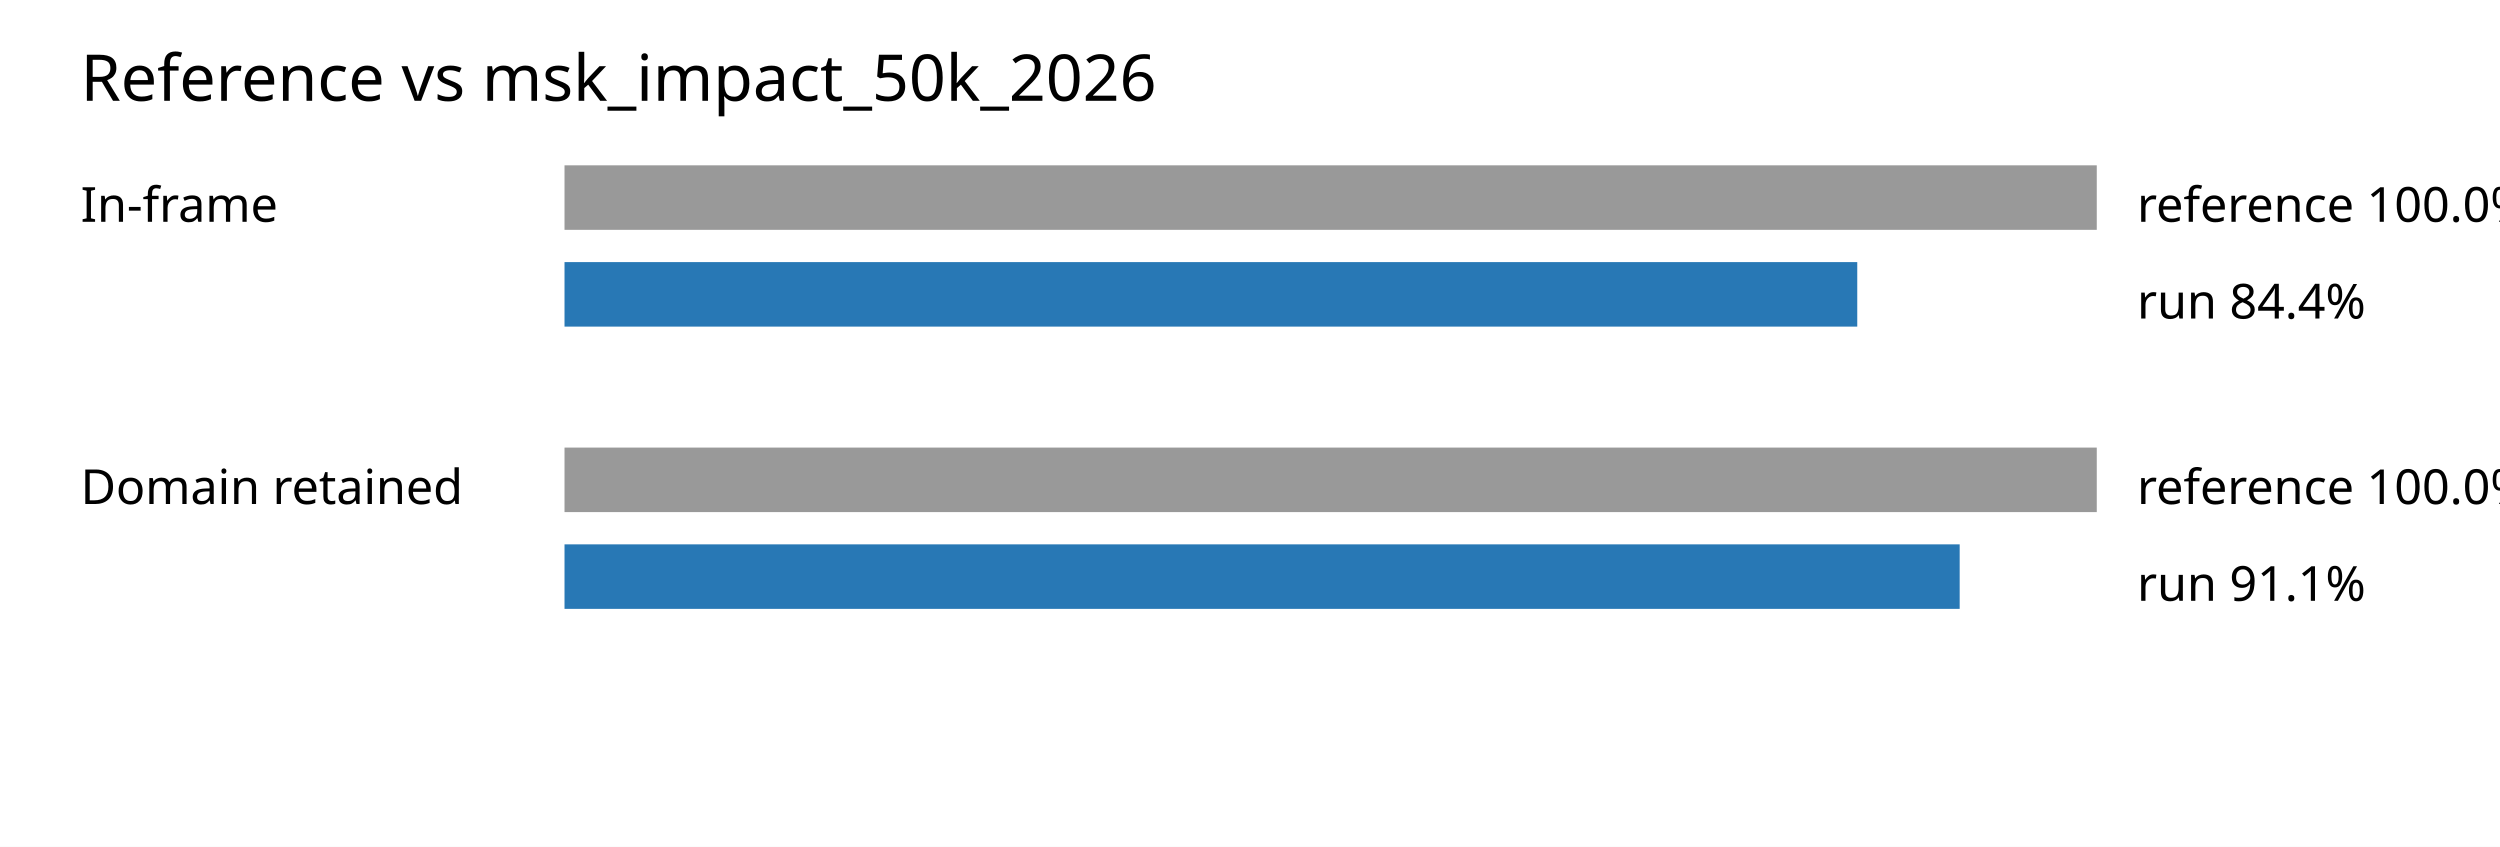
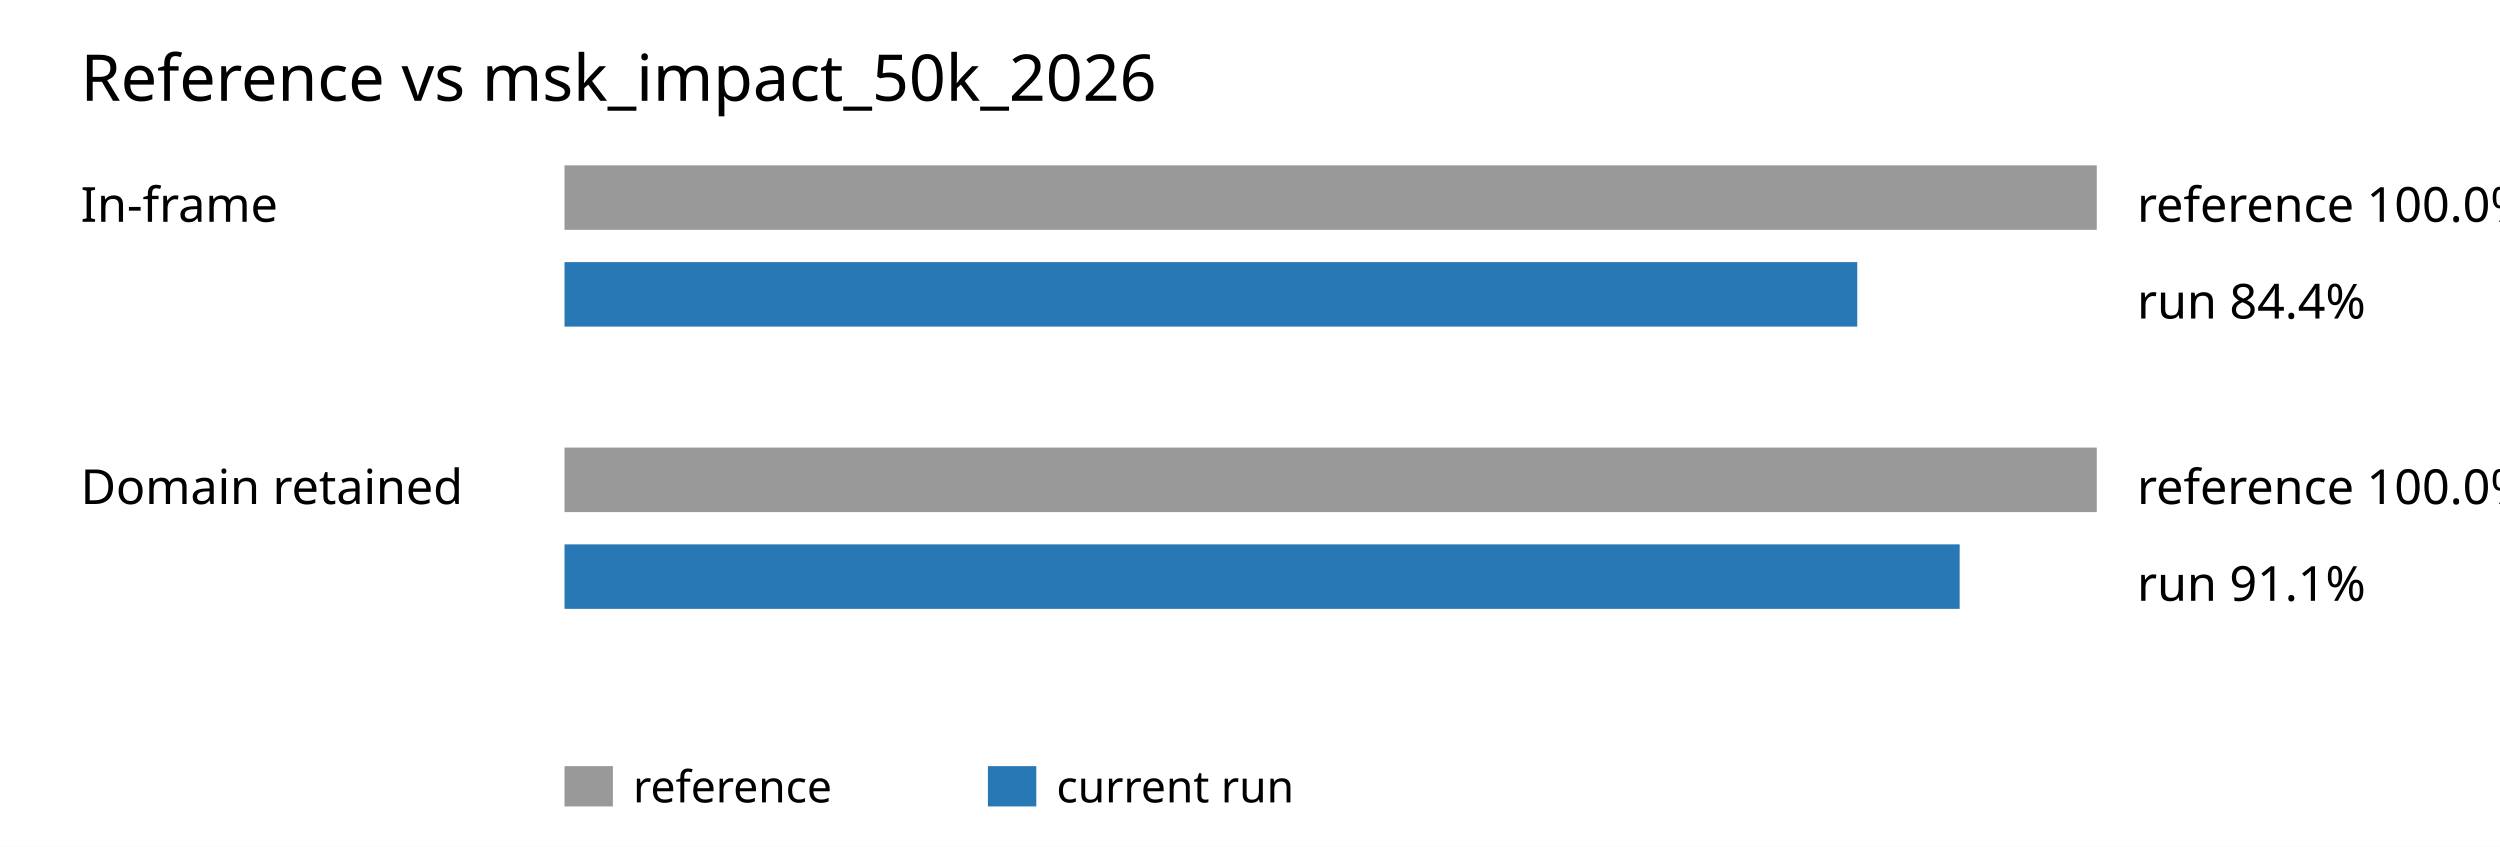
<svg xmlns="http://www.w3.org/2000/svg" width="620" height="210" viewBox="0 0 620 210">
  <rect width="620" height="210" fill="white" />
  <text x="20" y="25" font-family="sans-serif" font-size="16">Reference vs msk_impact_50k_2026</text>
  <text x="20" y="55" font-family="sans-serif" font-size="12">In-frame</text>
-   <rect x="140" y="41" width="380.0" height="16" fill="#999" />
+   <rect x="140" y="41" width="380.0" height="16" fill="#999999" />
  <text x="530" y="55" font-family="sans-serif" font-size="12">reference 100.0%</text>
  <rect x="140" y="65" width="320.6" height="16" fill="#2878b5" />
  <text x="530" y="79" font-family="sans-serif" font-size="12">run 84.4%</text>
  <text x="20" y="125" font-family="sans-serif" font-size="12">Domain retained</text>
-   <rect x="140" y="111" width="380.0" height="16" fill="#999" />
+   <rect x="140" y="111" width="380.0" height="16" fill="#999999" />
  <text x="530" y="125" font-family="sans-serif" font-size="12">reference 100.0%</text>
  <rect x="140" y="135" width="346.0" height="16" fill="#2878b5" />
  <text x="530" y="149" font-family="sans-serif" font-size="12">run 91.1%</text>
+   <rect x="140" y="190" width="12" height="10" fill="#999999" />
+   <text x="157" y="199" font-family="sans-serif" font-size="11">reference</text>
+   <rect x="245" y="190" width="12" height="10" fill="#2878b5" />
+   <text x="262" y="199" font-family="sans-serif" font-size="11">current run</text>
</svg>
